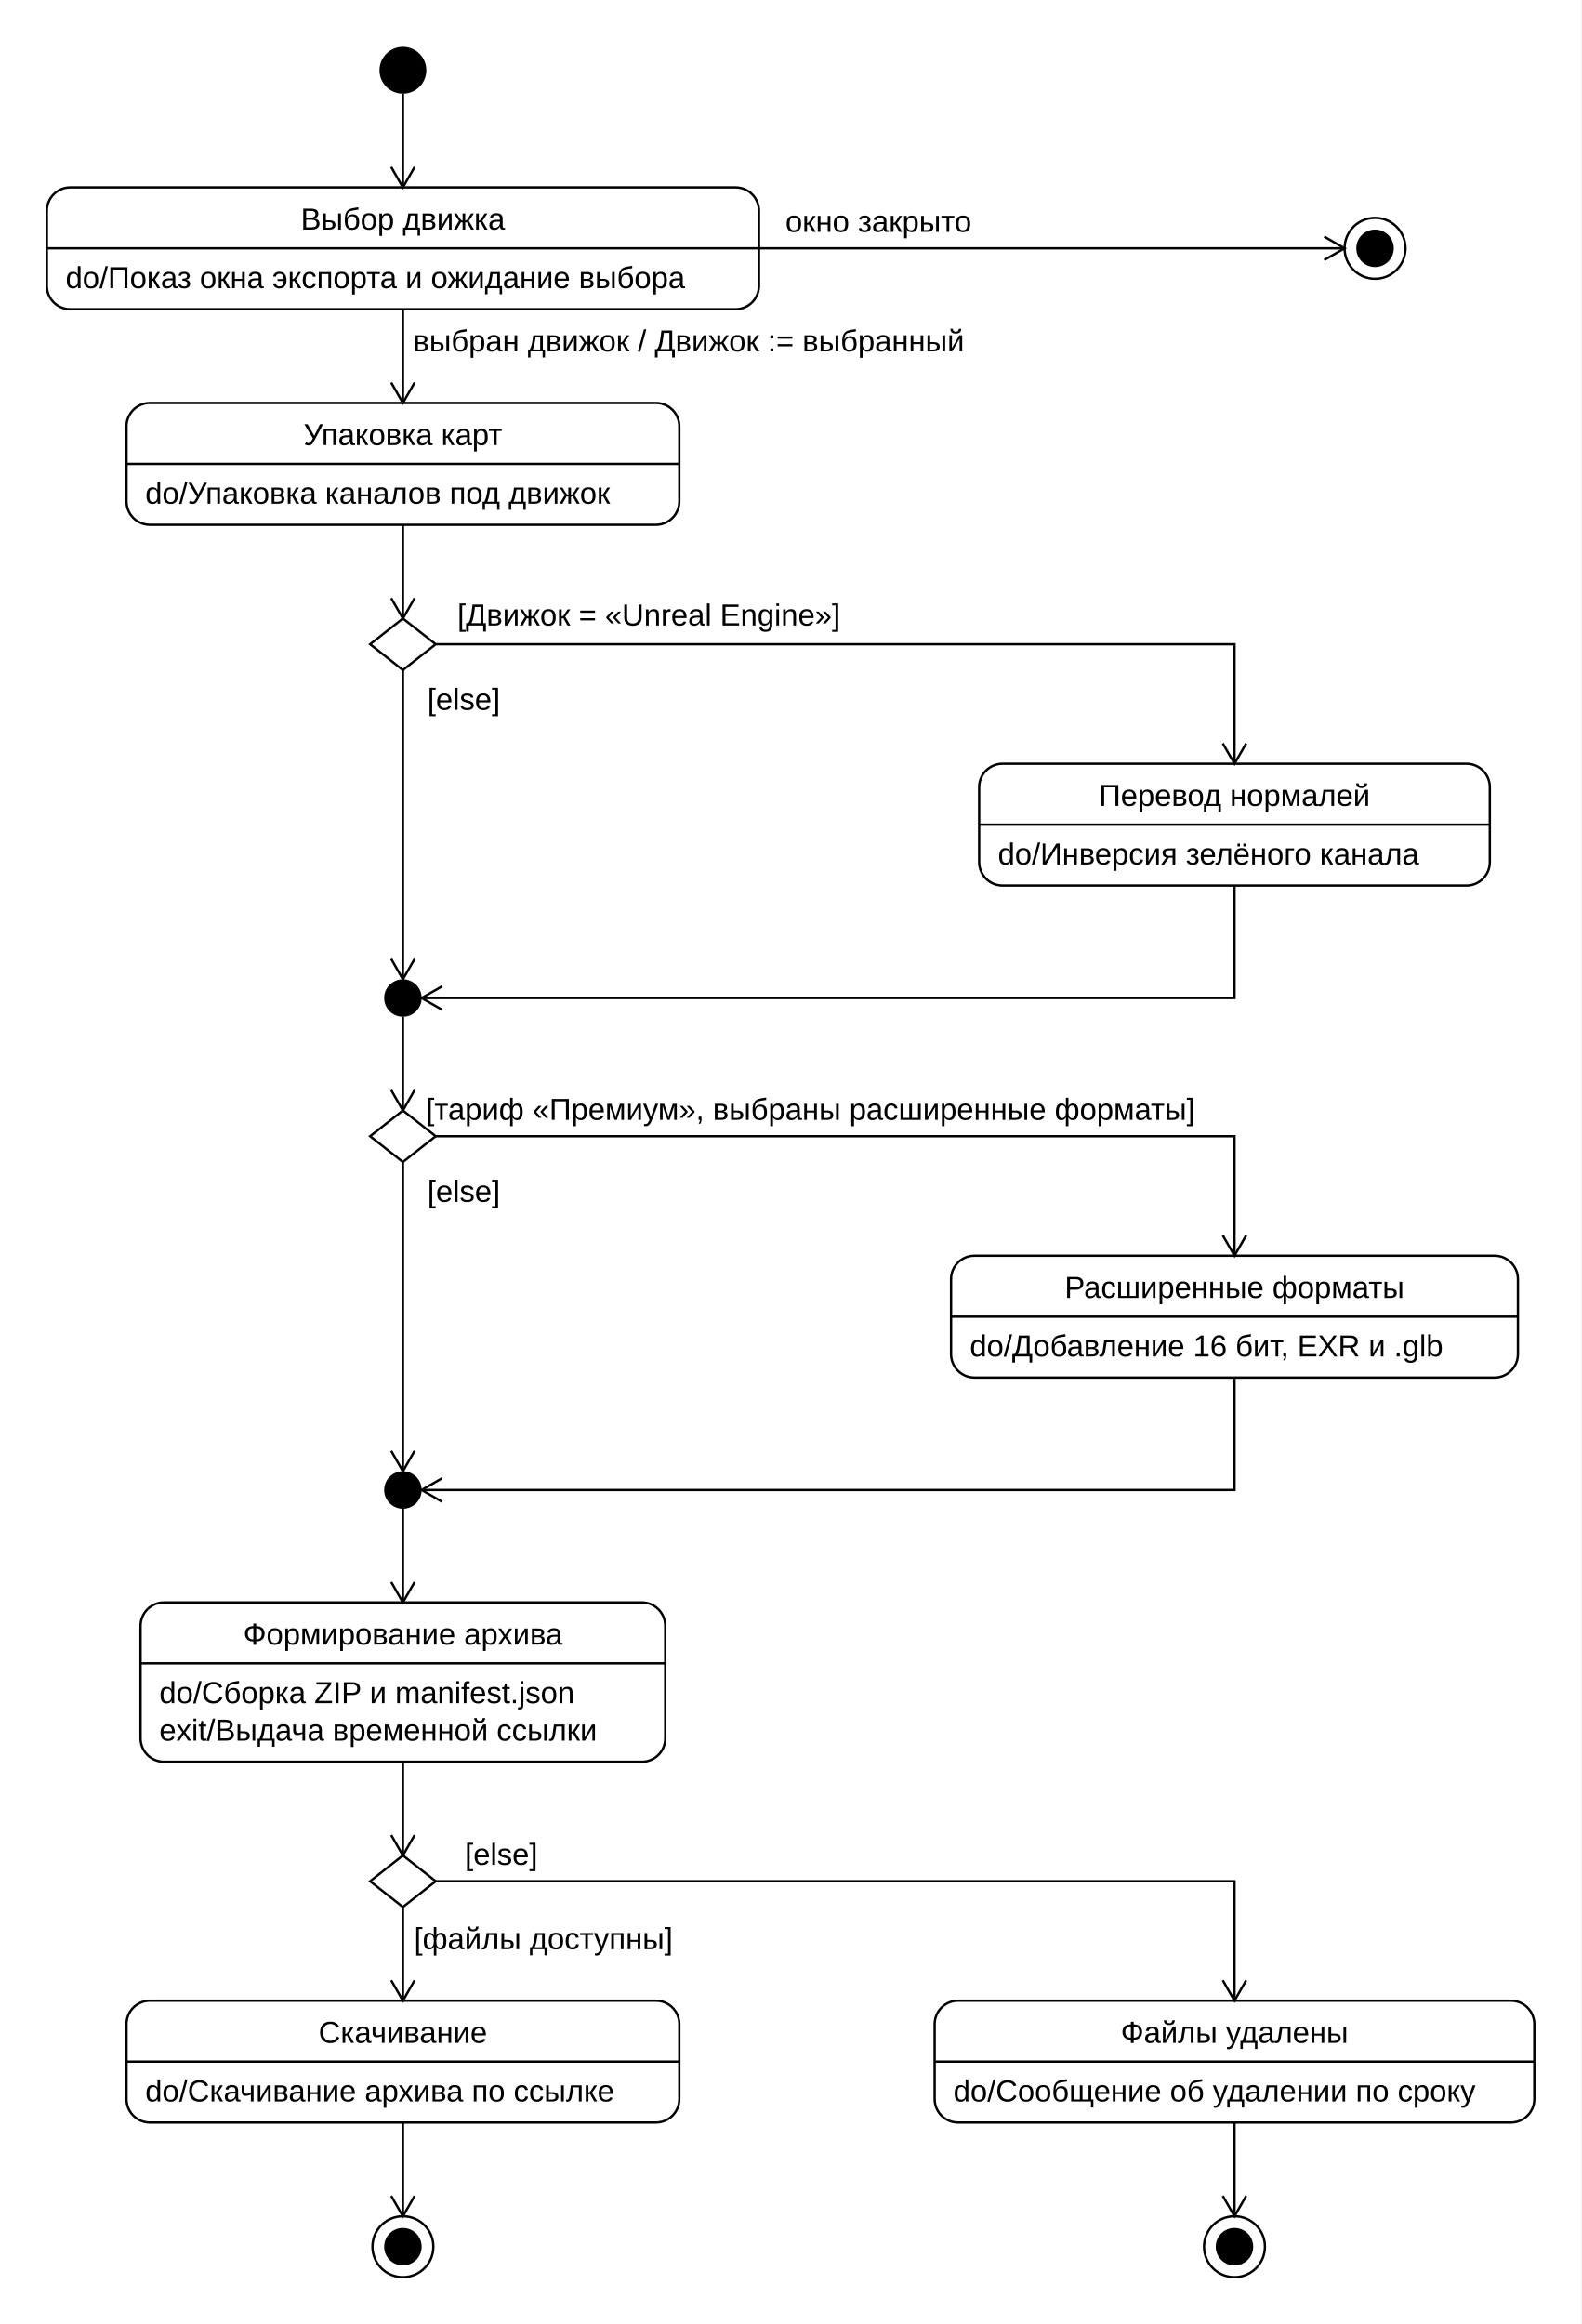
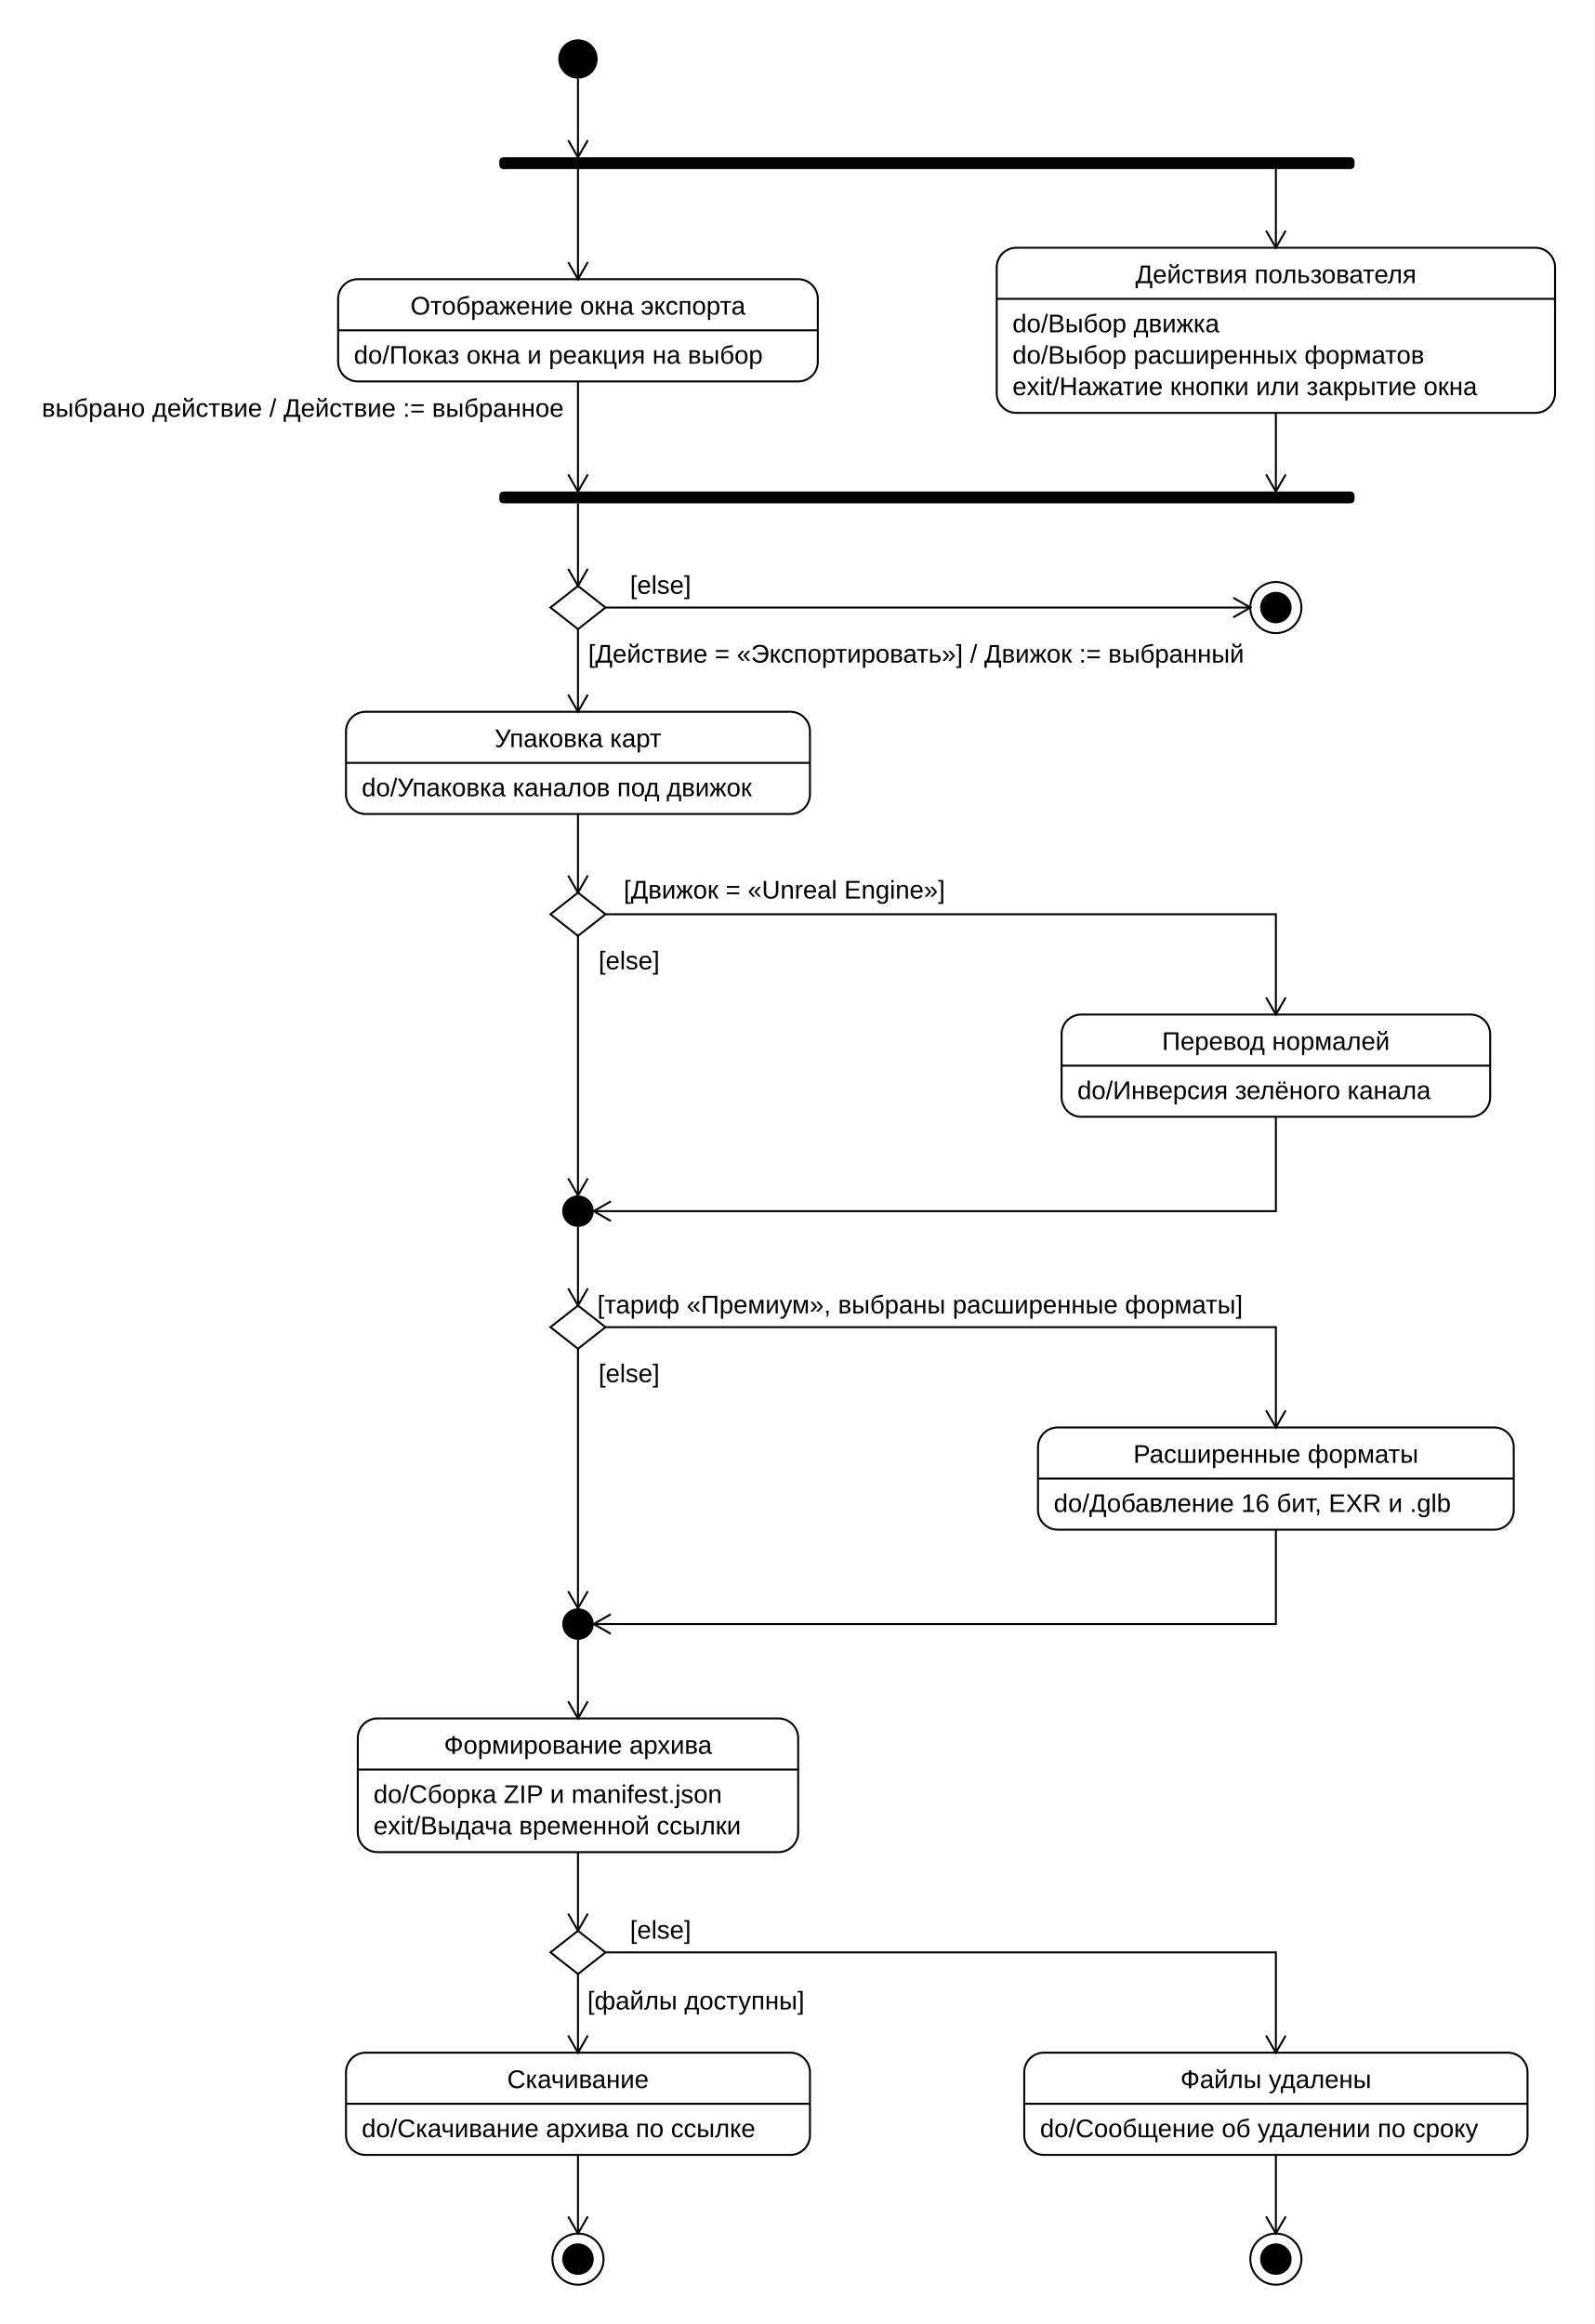
- <svg xmlns="http://www.w3.org/2000/svg" width="675" height="992" viewBox="108 52 675 992">
-   <rect x="108" y="52" width="675" height="992" fill="#fff" />
+ <svg xmlns="http://www.w3.org/2000/svg" width="811" height="1182" viewBox="-14 52 811 1182">
+   <rect x="-14" y="52" width="811" height="1182" fill="#fff" />
  <circle cx="280.0" cy="82.0" r="10.0" fill="#000" />
-   <rect x="128" y="132" width="304" height="52" rx="10" ry="10" fill="#fff" stroke="#000" />
-   <text x="280.0" y="150.0" font-family="Arial, Helvetica, sans-serif" font-size="13" text-anchor="middle" font-weight="normal" fill="#000">Выбор движка</text>
-   <line x1="128" y1="158" x2="432" y2="158" stroke="#000" />
-   <text x="136.0" y="175.0" font-family="Arial, Helvetica, sans-serif" font-size="13" text-anchor="start" font-weight="normal" fill="#000">do/Показ окна экспорта и ожидание выбора</text>
-   <circle cx="695.0" cy="158.0" r="13.0" fill="#fff" stroke="#000" />
-   <circle cx="695.0" cy="158.0" r="8.0" fill="#000" />
-   <rect x="162" y="224" width="236" height="52" rx="10" ry="10" fill="#fff" stroke="#000" />
-   <text x="280.0" y="242.0" font-family="Arial, Helvetica, sans-serif" font-size="13" text-anchor="middle" font-weight="normal" fill="#000">Упаковка карт</text>
-   <line x1="162" y1="250" x2="398" y2="250" stroke="#000" />
-   <text x="170.0" y="267.0" font-family="Arial, Helvetica, sans-serif" font-size="13" text-anchor="start" font-weight="normal" fill="#000">do/Упаковка каналов под движок</text>
-   <polygon points="266,327.0 280.0,316 294,327.0 280.0,338" fill="#fff" stroke="#000" />
-   <rect x="526" y="378" width="218" height="52" rx="10" ry="10" fill="#fff" stroke="#000" />
-   <text x="635.0" y="396.0" font-family="Arial, Helvetica, sans-serif" font-size="13" text-anchor="middle" font-weight="normal" fill="#000">Перевод нормалей</text>
-   <line x1="526" y1="404" x2="744" y2="404" stroke="#000" />
-   <text x="534.0" y="421.0" font-family="Arial, Helvetica, sans-serif" font-size="13" text-anchor="start" font-weight="normal" fill="#000">do/Инверсия зелёного канала</text>
-   <circle cx="280.0" cy="478.0" r="8.0" fill="#000" />
-   <polygon points="266,537.0 280.0,526 294,537.0 280.0,548" fill="#fff" stroke="#000" />
-   <rect x="514" y="588" width="242" height="52" rx="10" ry="10" fill="#fff" stroke="#000" />
-   <text x="635.0" y="606.0" font-family="Arial, Helvetica, sans-serif" font-size="13" text-anchor="middle" font-weight="normal" fill="#000">Расширенные форматы</text>
-   <line x1="514" y1="614" x2="756" y2="614" stroke="#000" />
-   <text x="522.0" y="631.0" font-family="Arial, Helvetica, sans-serif" font-size="13" text-anchor="start" font-weight="normal" fill="#000">do/Добавление 16 бит, EXR и .glb</text>
-   <circle cx="280.0" cy="688.0" r="8.0" fill="#000" />
-   <rect x="168" y="736" width="224" height="68" rx="10" ry="10" fill="#fff" stroke="#000" />
-   <text x="280.0" y="754.0" font-family="Arial, Helvetica, sans-serif" font-size="13" text-anchor="middle" font-weight="normal" fill="#000">Формирование архива</text>
-   <line x1="168" y1="762" x2="392" y2="762" stroke="#000" />
-   <text x="176.0" y="779.0" font-family="Arial, Helvetica, sans-serif" font-size="13" text-anchor="start" font-weight="normal" fill="#000">do/Сборка ZIP и manifest.json</text>
-   <text x="176.0" y="795.0" font-family="Arial, Helvetica, sans-serif" font-size="13" text-anchor="start" font-weight="normal" fill="#000">exit/Выдача временной ссылки</text>
-   <polygon points="266,855.0 280.0,844 294,855.0 280.0,866" fill="#fff" stroke="#000" />
-   <rect x="162" y="906" width="236" height="52" rx="10" ry="10" fill="#fff" stroke="#000" />
-   <text x="280.0" y="924.0" font-family="Arial, Helvetica, sans-serif" font-size="13" text-anchor="middle" font-weight="normal" fill="#000">Скачивание</text>
-   <line x1="162" y1="932" x2="398" y2="932" stroke="#000" />
-   <text x="170.0" y="949.0" font-family="Arial, Helvetica, sans-serif" font-size="13" text-anchor="start" font-weight="normal" fill="#000">do/Скачивание архива по ссылке</text>
-   <rect x="507" y="906" width="256" height="52" rx="10" ry="10" fill="#fff" stroke="#000" />
-   <text x="635.0" y="924.0" font-family="Arial, Helvetica, sans-serif" font-size="13" text-anchor="middle" font-weight="normal" fill="#000">Файлы удалены</text>
-   <line x1="507" y1="932" x2="763" y2="932" stroke="#000" />
-   <text x="515.0" y="949.0" font-family="Arial, Helvetica, sans-serif" font-size="13" text-anchor="start" font-weight="normal" fill="#000">do/Сообщение об удалении по сроку</text>
-   <circle cx="280.0" cy="1011.0" r="13.0" fill="#fff" stroke="#000" />
-   <circle cx="280.0" cy="1011.0" r="8.0" fill="#000" />
-   <circle cx="635.0" cy="1011.0" r="13.0" fill="#fff" stroke="#000" />
-   <circle cx="635.0" cy="1011.0" r="8.0" fill="#000" />
+   <rect x="240" y="132" width="435" height="6" rx="2" fill="#000" />
+   <rect x="158" y="194" width="244" height="52" rx="10" ry="10" fill="#fff" stroke="#000" />
+   <text x="280.0" y="212.0" font-family="Arial, Helvetica, sans-serif" font-size="13" text-anchor="middle" font-weight="normal" fill="#000">Отображение окна экспорта</text>
+   <line x1="158" y1="220" x2="402" y2="220" stroke="#000" />
+   <text x="166.0" y="237.0" font-family="Arial, Helvetica, sans-serif" font-size="13" text-anchor="start" font-weight="normal" fill="#000">do/Показ окна и реакция на выбор</text>
+   <rect x="493" y="178" width="284" height="84" rx="10" ry="10" fill="#fff" stroke="#000" />
+   <text x="635.0" y="196.0" font-family="Arial, Helvetica, sans-serif" font-size="13" text-anchor="middle" font-weight="normal" fill="#000">Действия пользователя</text>
+   <line x1="493" y1="204" x2="777" y2="204" stroke="#000" />
+   <text x="501.0" y="221.0" font-family="Arial, Helvetica, sans-serif" font-size="13" text-anchor="start" font-weight="normal" fill="#000">do/Выбор движка</text>
+   <text x="501.0" y="237.0" font-family="Arial, Helvetica, sans-serif" font-size="13" text-anchor="start" font-weight="normal" fill="#000">do/Выбор расширенных форматов</text>
+   <text x="501.0" y="253.0" font-family="Arial, Helvetica, sans-serif" font-size="13" text-anchor="start" font-weight="normal" fill="#000">exit/Нажатие кнопки или закрытие окна</text>
+   <rect x="240" y="302" width="435" height="6" rx="2" fill="#000" />
+   <polygon points="266,361.0 280.0,350 294,361.0 280.0,372" fill="#fff" stroke="#000" />
+   <circle cx="635.0" cy="361.0" r="13.0" fill="#fff" stroke="#000" />
+   <circle cx="635.0" cy="361.0" r="8.0" fill="#000" />
+   <rect x="162" y="414" width="236" height="52" rx="10" ry="10" fill="#fff" stroke="#000" />
+   <text x="280.0" y="432.0" font-family="Arial, Helvetica, sans-serif" font-size="13" text-anchor="middle" font-weight="normal" fill="#000">Упаковка карт</text>
+   <line x1="162" y1="440" x2="398" y2="440" stroke="#000" />
+   <text x="170.0" y="457.0" font-family="Arial, Helvetica, sans-serif" font-size="13" text-anchor="start" font-weight="normal" fill="#000">do/Упаковка каналов под движок</text>
+   <polygon points="266,517.0 280.0,506 294,517.0 280.0,528" fill="#fff" stroke="#000" />
+   <rect x="526" y="568" width="218" height="52" rx="10" ry="10" fill="#fff" stroke="#000" />
+   <text x="635.0" y="586.0" font-family="Arial, Helvetica, sans-serif" font-size="13" text-anchor="middle" font-weight="normal" fill="#000">Перевод нормалей</text>
+   <line x1="526" y1="594" x2="744" y2="594" stroke="#000" />
+   <text x="534.0" y="611.0" font-family="Arial, Helvetica, sans-serif" font-size="13" text-anchor="start" font-weight="normal" fill="#000">do/Инверсия зелёного канала</text>
+   <circle cx="280.0" cy="668.0" r="8.0" fill="#000" />
+   <polygon points="266,727.0 280.0,716 294,727.0 280.0,738" fill="#fff" stroke="#000" />
+   <rect x="514" y="778" width="242" height="52" rx="10" ry="10" fill="#fff" stroke="#000" />
+   <text x="635.0" y="796.0" font-family="Arial, Helvetica, sans-serif" font-size="13" text-anchor="middle" font-weight="normal" fill="#000">Расширенные форматы</text>
+   <line x1="514" y1="804" x2="756" y2="804" stroke="#000" />
+   <text x="522.0" y="821.0" font-family="Arial, Helvetica, sans-serif" font-size="13" text-anchor="start" font-weight="normal" fill="#000">do/Добавление 16 бит, EXR и .glb</text>
+   <circle cx="280.0" cy="878.0" r="8.0" fill="#000" />
+   <rect x="168" y="926" width="224" height="68" rx="10" ry="10" fill="#fff" stroke="#000" />
+   <text x="280.0" y="944.0" font-family="Arial, Helvetica, sans-serif" font-size="13" text-anchor="middle" font-weight="normal" fill="#000">Формирование архива</text>
+   <line x1="168" y1="952" x2="392" y2="952" stroke="#000" />
+   <text x="176.0" y="969.0" font-family="Arial, Helvetica, sans-serif" font-size="13" text-anchor="start" font-weight="normal" fill="#000">do/Сборка ZIP и manifest.json</text>
+   <text x="176.0" y="985.0" font-family="Arial, Helvetica, sans-serif" font-size="13" text-anchor="start" font-weight="normal" fill="#000">exit/Выдача временной ссылки</text>
+   <polygon points="266,1045.0 280.0,1034 294,1045.0 280.0,1056" fill="#fff" stroke="#000" />
+   <rect x="162" y="1096" width="236" height="52" rx="10" ry="10" fill="#fff" stroke="#000" />
+   <text x="280.0" y="1114.0" font-family="Arial, Helvetica, sans-serif" font-size="13" text-anchor="middle" font-weight="normal" fill="#000">Скачивание</text>
+   <line x1="162" y1="1122" x2="398" y2="1122" stroke="#000" />
+   <text x="170.0" y="1139.0" font-family="Arial, Helvetica, sans-serif" font-size="13" text-anchor="start" font-weight="normal" fill="#000">do/Скачивание архива по ссылке</text>
+   <rect x="507" y="1096" width="256" height="52" rx="10" ry="10" fill="#fff" stroke="#000" />
+   <text x="635.0" y="1114.0" font-family="Arial, Helvetica, sans-serif" font-size="13" text-anchor="middle" font-weight="normal" fill="#000">Файлы удалены</text>
+   <line x1="507" y1="1122" x2="763" y2="1122" stroke="#000" />
+   <text x="515.0" y="1139.0" font-family="Arial, Helvetica, sans-serif" font-size="13" text-anchor="start" font-weight="normal" fill="#000">do/Сообщение об удалении по сроку</text>
+   <circle cx="280.0" cy="1201.0" r="13.0" fill="#fff" stroke="#000" />
+   <circle cx="280.0" cy="1201.0" r="8.0" fill="#000" />
+   <circle cx="635.0" cy="1201.0" r="13.0" fill="#fff" stroke="#000" />
+   <circle cx="635.0" cy="1201.0" r="8.0" fill="#000" />
+   <path d="M280.0,138.0 L280.0,194.0" fill="none" stroke="#000" />
+   <path d="M275.0,185.3 L280.0,194.0 L285.0,185.3" fill="none" stroke="#000" />
+   <path d="M635.0,138.0 L635.0,178.0" fill="none" stroke="#000" />
+   <path d="M630.0,169.3 L635.0,178.0 L640.0,169.3" fill="none" stroke="#000" />
+   <path d="M280.0,246.0 L280.0,302.0" fill="none" stroke="#000" />
+   <path d="M275.0,293.3 L280.0,302.0 L285.0,293.3" fill="none" stroke="#000" />
+   <path d="M635.0,262.0 L635.0,302.0" fill="none" stroke="#000" />
+   <path d="M630.0,293.3 L635.0,302.0 L640.0,293.3" fill="none" stroke="#000" />
  <path d="M280.0,92.0 L280.0,132.0" fill="none" stroke="#000" />
  <path d="M275.0,123.3 L280.0,132.0 L285.0,123.3" fill="none" stroke="#000" />
-   <path d="M280.0,184.0 L280.0,224.0" fill="none" stroke="#000" />
-   <path d="M275.0,215.3 L280.0,224.0 L285.0,215.3" fill="none" stroke="#000" />
-   <path d="M432.0,158.0 L682.0,158.0" fill="none" stroke="#000" />
-   <path d="M673.3,163.0 L682.0,158.0 L673.3,153.0" fill="none" stroke="#000" />
-   <path d="M280.0,276.0 L280.0,316.0" fill="none" stroke="#000" />
-   <path d="M275.0,307.3 L280.0,316.0 L285.0,307.3" fill="none" stroke="#000" />
-   <path d="M294.0,327.0 L635.0,327.0 L635.0,378.0" fill="none" stroke="#000" />
-   <path d="M630.0,369.3 L635.0,378.0 L640.0,369.3" fill="none" stroke="#000" />
-   <path d="M280.0,338.0 L280.0,470.0" fill="none" stroke="#000" />
-   <path d="M275.0,461.3 L280.0,470.0 L285.0,461.3" fill="none" stroke="#000" />
-   <path d="M635.0,430.0 L635.0,478.0 L288.0,478.0" fill="none" stroke="#000" />
-   <path d="M296.7,473.0 L288.0,478.0 L296.7,483.0" fill="none" stroke="#000" />
-   <path d="M280.0,486.0 L280.0,526.0" fill="none" stroke="#000" />
-   <path d="M275.0,517.3 L280.0,526.0 L285.0,517.3" fill="none" stroke="#000" />
-   <path d="M294.0,537.0 L635.0,537.0 L635.0,588.0" fill="none" stroke="#000" />
-   <path d="M630.0,579.3 L635.0,588.0 L640.0,579.3" fill="none" stroke="#000" />
-   <path d="M280.0,548.0 L280.0,680.0" fill="none" stroke="#000" />
-   <path d="M275.0,671.3 L280.0,680.0 L285.0,671.3" fill="none" stroke="#000" />
-   <path d="M635.0,640.0 L635.0,688.0 L288.0,688.0" fill="none" stroke="#000" />
-   <path d="M296.7,683.0 L288.0,688.0 L296.7,693.0" fill="none" stroke="#000" />
-   <path d="M280.0,696.0 L280.0,736.0" fill="none" stroke="#000" />
-   <path d="M275.0,727.3 L280.0,736.0 L285.0,727.3" fill="none" stroke="#000" />
-   <path d="M280.0,804.0 L280.0,844.0" fill="none" stroke="#000" />
-   <path d="M275.0,835.3 L280.0,844.0 L285.0,835.3" fill="none" stroke="#000" />
-   <path d="M280.0,866.0 L280.0,906.0" fill="none" stroke="#000" />
-   <path d="M275.0,897.3 L280.0,906.0 L285.0,897.3" fill="none" stroke="#000" />
-   <path d="M294.0,855.0 L635.0,855.0 L635.0,906.0" fill="none" stroke="#000" />
-   <path d="M630.0,897.3 L635.0,906.0 L640.0,897.3" fill="none" stroke="#000" />
-   <path d="M280.0,958.0 L280.0,998.0" fill="none" stroke="#000" />
-   <path d="M275.0,989.3 L280.0,998.0 L285.0,989.3" fill="none" stroke="#000" />
-   <path d="M635.0,958.0 L635.0,998.0" fill="none" stroke="#000" />
-   <path d="M630.0,989.3 L635.0,998.0 L640.0,989.3" fill="none" stroke="#000" />
-   <rect x="285.9" y="190.0" width="232.3" height="16" fill="#fff" fill-opacity="0.85" />
-   <text x="402.0" y="202.0" font-family="Arial, Helvetica, sans-serif" font-size="13" text-anchor="middle" font-weight="normal" fill="#000">выбран движок / Движок := выбранный</text>
-   <rect x="439.1" y="139.0" width="87.7" height="16" fill="#fff" fill-opacity="0.85" />
-   <text x="483.0" y="151.0" font-family="Arial, Helvetica, sans-serif" font-size="13" text-anchor="middle" font-weight="normal" fill="#000">окно закрыто</text>
-   <rect x="301.4" y="307.0" width="167.2" height="16" fill="#fff" fill-opacity="0.85" />
-   <text x="385.0" y="319.0" font-family="Arial, Helvetica, sans-serif" font-size="13" text-anchor="middle" font-weight="normal" fill="#000">[Движок = «Unreal Engine»]</text>
-   <rect x="285.8" y="343.0" width="40.4" height="16" fill="#fff" fill-opacity="0.85" />
-   <text x="306.0" y="355.0" font-family="Arial, Helvetica, sans-serif" font-size="13" text-anchor="middle" font-weight="normal" fill="#000">[else]</text>
-   <rect x="301.7" y="518.0" width="304.6" height="16" fill="#fff" fill-opacity="0.85" />
-   <text x="454.0" y="530.0" font-family="Arial, Helvetica, sans-serif" font-size="13" text-anchor="middle" font-weight="normal" fill="#000">[тариф «Премиум», выбраны расширенные форматы]</text>
-   <rect x="285.8" y="553.0" width="40.4" height="16" fill="#fff" fill-opacity="0.85" />
-   <text x="306.0" y="565.0" font-family="Arial, Helvetica, sans-serif" font-size="13" text-anchor="middle" font-weight="normal" fill="#000">[else]</text>
-   <rect x="285.1" y="872.0" width="109.9" height="16" fill="#fff" fill-opacity="0.85" />
-   <text x="340.0" y="884.0" font-family="Arial, Helvetica, sans-serif" font-size="13" text-anchor="middle" font-weight="normal" fill="#000">[файлы доступны]</text>
-   <rect x="301.8" y="836.0" width="40.4" height="16" fill="#fff" fill-opacity="0.85" />
-   <text x="322.0" y="848.0" font-family="Arial, Helvetica, sans-serif" font-size="13" text-anchor="middle" font-weight="normal" fill="#000">[else]</text>
+   <path d="M280.0,308.0 L280.0,350.0" fill="none" stroke="#000" />
+   <path d="M275.0,341.3 L280.0,350.0 L285.0,341.3" fill="none" stroke="#000" />
+   <path d="M280.0,372.0 L280.0,414.0" fill="none" stroke="#000" />
+   <path d="M275.0,405.3 L280.0,414.0 L285.0,405.3" fill="none" stroke="#000" />
+   <path d="M294.0,361.0 L622.0,361.0" fill="none" stroke="#000" />
+   <path d="M613.3,366.0 L622.0,361.0 L613.3,356.0" fill="none" stroke="#000" />
+   <path d="M280.0,466.0 L280.0,506.0" fill="none" stroke="#000" />
+   <path d="M275.0,497.3 L280.0,506.0 L285.0,497.3" fill="none" stroke="#000" />
+   <path d="M294.0,517.0 L635.0,517.0 L635.0,568.0" fill="none" stroke="#000" />
+   <path d="M630.0,559.3 L635.0,568.0 L640.0,559.3" fill="none" stroke="#000" />
+   <path d="M280.0,528.0 L280.0,660.0" fill="none" stroke="#000" />
+   <path d="M275.0,651.3 L280.0,660.0 L285.0,651.3" fill="none" stroke="#000" />
+   <path d="M635.0,620.0 L635.0,668.0 L288.0,668.0" fill="none" stroke="#000" />
+   <path d="M296.7,663.0 L288.0,668.0 L296.7,673.0" fill="none" stroke="#000" />
+   <path d="M280.0,676.0 L280.0,716.0" fill="none" stroke="#000" />
+   <path d="M275.0,707.3 L280.0,716.0 L285.0,707.3" fill="none" stroke="#000" />
+   <path d="M294.0,727.0 L635.0,727.0 L635.0,778.0" fill="none" stroke="#000" />
+   <path d="M630.0,769.3 L635.0,778.0 L640.0,769.3" fill="none" stroke="#000" />
+   <path d="M280.0,738.0 L280.0,870.0" fill="none" stroke="#000" />
+   <path d="M275.0,861.3 L280.0,870.0 L285.0,861.3" fill="none" stroke="#000" />
+   <path d="M635.0,830.0 L635.0,878.0 L288.0,878.0" fill="none" stroke="#000" />
+   <path d="M296.7,873.0 L288.0,878.0 L296.7,883.0" fill="none" stroke="#000" />
+   <path d="M280.0,886.0 L280.0,926.0" fill="none" stroke="#000" />
+   <path d="M275.0,917.3 L280.0,926.0 L285.0,917.3" fill="none" stroke="#000" />
+   <path d="M280.0,994.0 L280.0,1034.0" fill="none" stroke="#000" />
+   <path d="M275.0,1025.3 L280.0,1034.0 L285.0,1025.3" fill="none" stroke="#000" />
+   <path d="M280.0,1056.0 L280.0,1096.0" fill="none" stroke="#000" />
+   <path d="M275.0,1087.3 L280.0,1096.0 L285.0,1087.3" fill="none" stroke="#000" />
+   <path d="M294.0,1045.0 L635.0,1045.0 L635.0,1096.0" fill="none" stroke="#000" />
+   <path d="M630.0,1087.3 L635.0,1096.0 L640.0,1087.3" fill="none" stroke="#000" />
+   <path d="M280.0,1148.0 L280.0,1188.0" fill="none" stroke="#000" />
+   <path d="M275.0,1179.3 L280.0,1188.0 L285.0,1179.3" fill="none" stroke="#000" />
+   <path d="M635.0,1148.0 L635.0,1188.0" fill="none" stroke="#000" />
+   <path d="M630.0,1179.3 L635.0,1188.0 L640.0,1179.3" fill="none" stroke="#000" />
+   <rect x="6.1" y="252.0" width="267.8" height="16" fill="#fff" fill-opacity="0.85" />
+   <text x="140.0" y="264.0" font-family="Arial, Helvetica, sans-serif" font-size="13" text-anchor="middle" font-weight="normal" fill="#000">выбрано действие / Действие := выбранное</text>
+   <rect x="285.5" y="377.0" width="333.0" height="16" fill="#fff" fill-opacity="0.85" />
+   <text x="452.0" y="389.0" font-family="Arial, Helvetica, sans-serif" font-size="13" text-anchor="middle" font-weight="normal" fill="#000">[Действие = «Экспортировать»] / Движок := выбранный</text>
+   <rect x="301.8" y="342.0" width="40.4" height="16" fill="#fff" fill-opacity="0.85" />
+   <text x="322.0" y="354.0" font-family="Arial, Helvetica, sans-serif" font-size="13" text-anchor="middle" font-weight="normal" fill="#000">[else]</text>
+   <rect x="301.4" y="497.0" width="167.2" height="16" fill="#fff" fill-opacity="0.85" />
+   <text x="385.0" y="509.0" font-family="Arial, Helvetica, sans-serif" font-size="13" text-anchor="middle" font-weight="normal" fill="#000">[Движок = «Unreal Engine»]</text>
+   <rect x="285.8" y="533.0" width="40.4" height="16" fill="#fff" fill-opacity="0.85" />
+   <text x="306.0" y="545.0" font-family="Arial, Helvetica, sans-serif" font-size="13" text-anchor="middle" font-weight="normal" fill="#000">[else]</text>
+   <rect x="301.7" y="708.0" width="304.6" height="16" fill="#fff" fill-opacity="0.85" />
+   <text x="454.0" y="720.0" font-family="Arial, Helvetica, sans-serif" font-size="13" text-anchor="middle" font-weight="normal" fill="#000">[тариф «Премиум», выбраны расширенные форматы]</text>
+   <rect x="285.8" y="743.0" width="40.4" height="16" fill="#fff" fill-opacity="0.85" />
+   <text x="306.0" y="755.0" font-family="Arial, Helvetica, sans-serif" font-size="13" text-anchor="middle" font-weight="normal" fill="#000">[else]</text>
+   <rect x="285.1" y="1062.0" width="109.9" height="16" fill="#fff" fill-opacity="0.85" />
+   <text x="340.0" y="1074.0" font-family="Arial, Helvetica, sans-serif" font-size="13" text-anchor="middle" font-weight="normal" fill="#000">[файлы доступны]</text>
+   <rect x="301.8" y="1026.0" width="40.4" height="16" fill="#fff" fill-opacity="0.85" />
+   <text x="322.0" y="1038.0" font-family="Arial, Helvetica, sans-serif" font-size="13" text-anchor="middle" font-weight="normal" fill="#000">[else]</text>
</svg>
